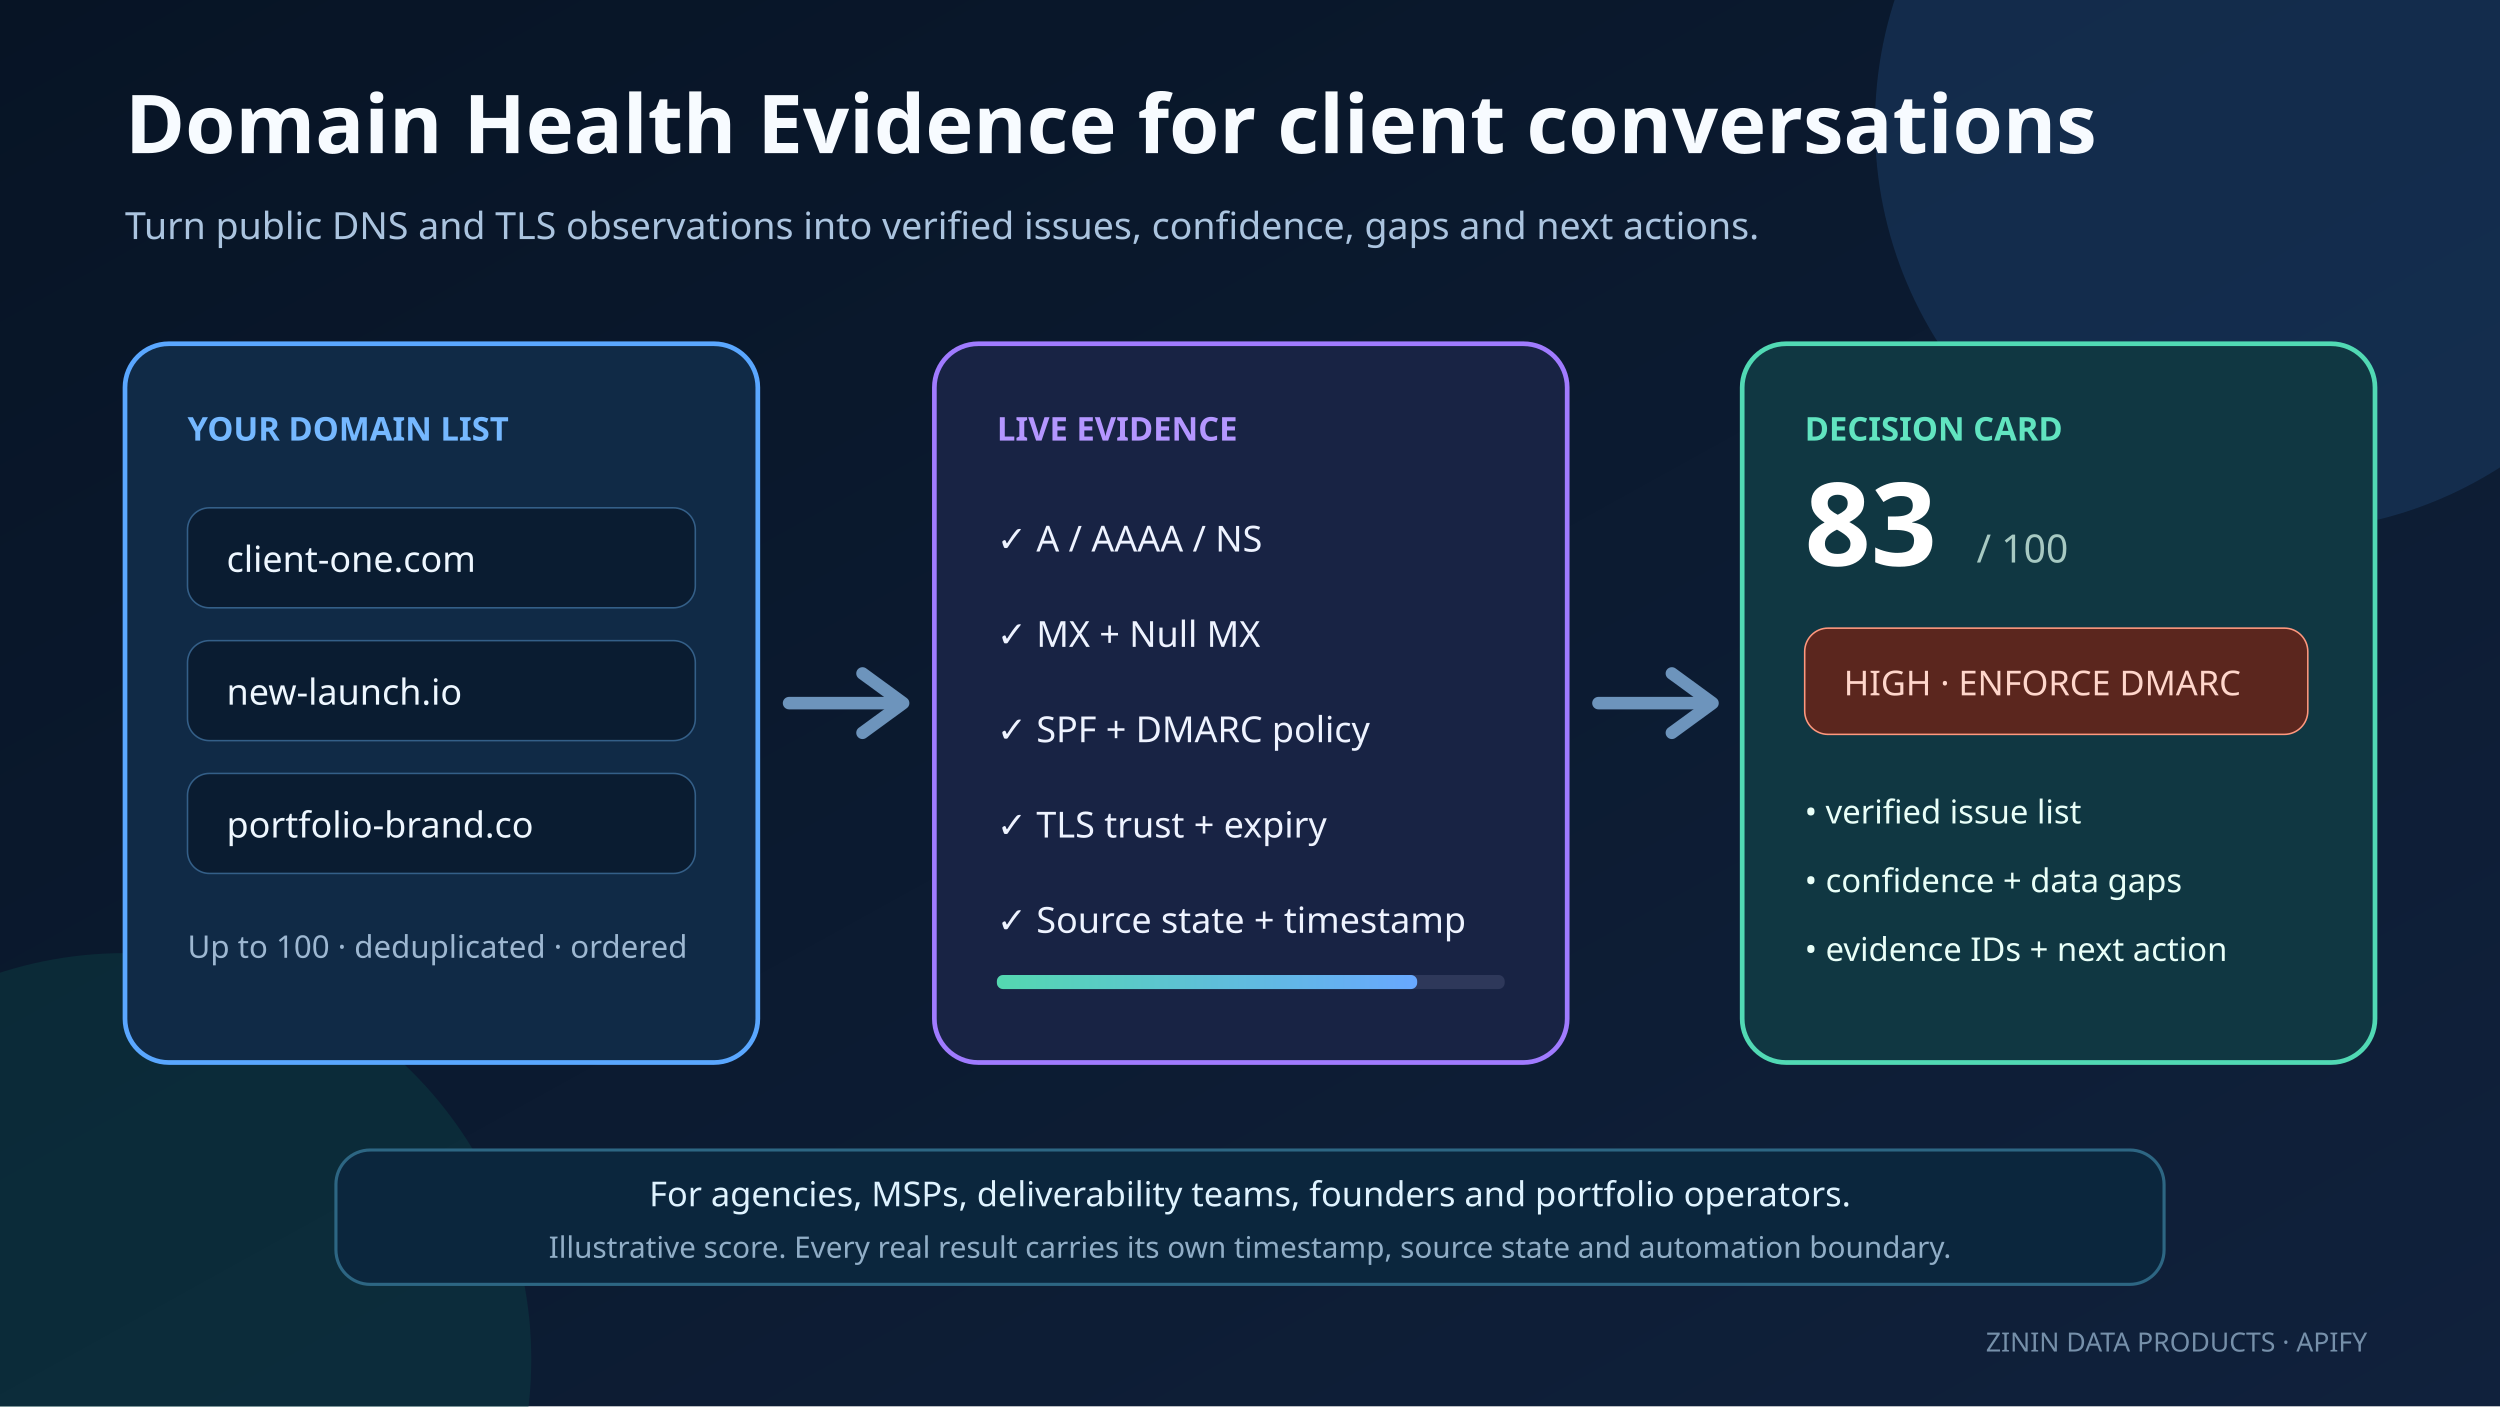
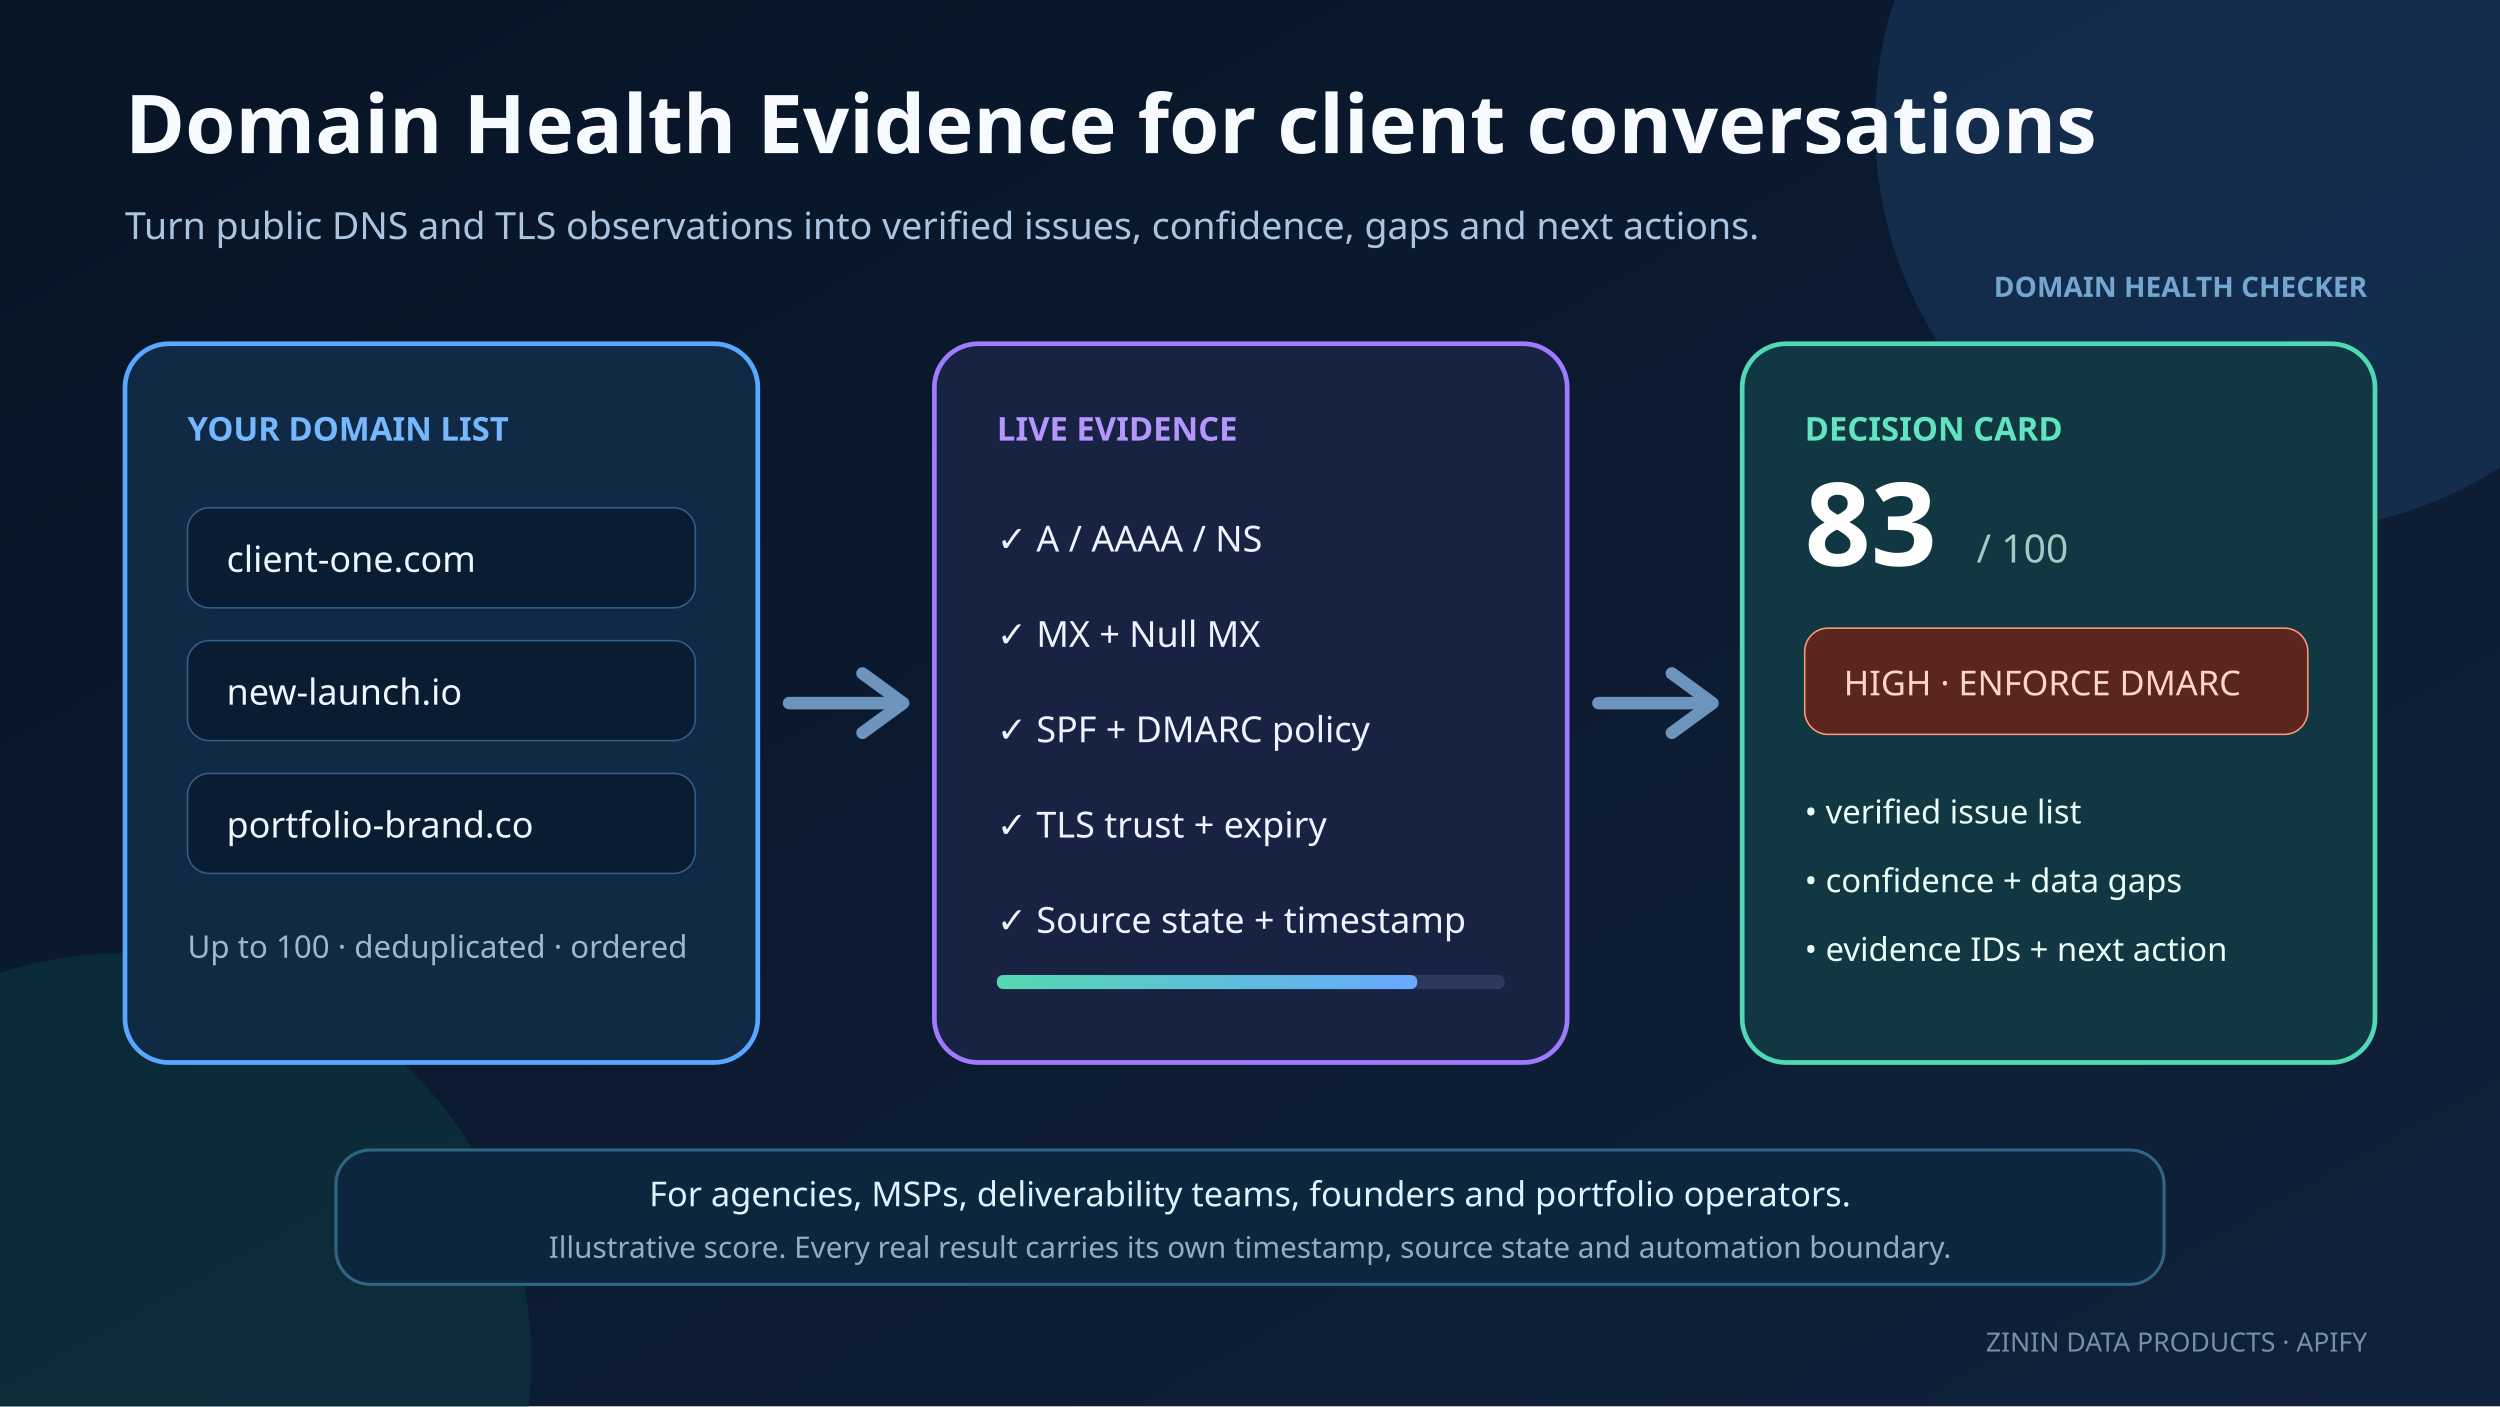
<svg xmlns="http://www.w3.org/2000/svg" width="1600" height="900" viewBox="0 0 1600 900">
  <defs>
    <linearGradient id="bg" x1="0" y1="0" x2="1" y2="1">
      <stop stop-color="#071425" />
      <stop offset="1" stop-color="#10213c" />
    </linearGradient>
    <linearGradient id="score" x1="0" y1="0" x2="1" y2="0">
      <stop stop-color="#54d8b0" />
      <stop offset="1" stop-color="#68a8ff" />
    </linearGradient>
  </defs>
  <rect width="1600" height="900" fill="url(#bg)" />
  <circle cx="1460" cy="80" r="260" fill="#193b63" opacity=".55" />
  <circle cx="80" cy="870" r="260" fill="#0b4b4a" opacity=".35" />
  <text x="80" y="98" fill="#f7fbff" font-family="Verdana" font-size="52" font-weight="700">Domain Health Evidence for client conversations</text>
  <text x="80" y="153" fill="#abc4df" font-family="Verdana" font-size="24">Turn public DNS and TLS observations into verified issues, confidence, gaps and next actions.</text>
+   <text x="1515" y="190" text-anchor="end" fill="#75a6cf" font-family="Verdana" font-size="18" font-weight="700">DOMAIN HEALTH CHECKER</text>
  <rect x="80" y="220" width="405" height="460" rx="28" fill="#102a46" stroke="#5aa7ff" stroke-width="3" />
  <text x="120" y="282" fill="#75b8ff" font-family="Verdana" font-size="21" font-weight="700">YOUR DOMAIN LIST</text>
  <rect x="120" y="325" width="325" height="64" rx="14" fill="#0a1c31" stroke="#345f88" />
  <text x="145" y="366" fill="#eef7ff" font-family="Verdana" font-size="23">client-one.com</text>
  <rect x="120" y="410" width="325" height="64" rx="14" fill="#0a1c31" stroke="#345f88" />
  <text x="145" y="451" fill="#eef7ff" font-family="Verdana" font-size="23">new-launch.io</text>
  <rect x="120" y="495" width="325" height="64" rx="14" fill="#0a1c31" stroke="#345f88" />
  <text x="145" y="536" fill="#eef7ff" font-family="Verdana" font-size="23">portfolio-brand.co</text>
  <text x="120" y="613" fill="#9db7d1" font-family="Verdana" font-size="20">Up to 100 · deduplicated · ordered</text>
  <rect x="598" y="220" width="405" height="460" rx="28" fill="#182344" stroke="#a07bff" stroke-width="3" />
  <text x="638" y="282" fill="#b496ff" font-family="Verdana" font-size="21" font-weight="700">LIVE EVIDENCE</text>
  <g font-family="Verdana" font-size="23" fill="#eef3ff">
    <text x="638" y="353">✓ A / AAAA / NS</text>
    <text x="638" y="414">✓ MX + Null MX</text>
    <text x="638" y="475">✓ SPF + DMARC policy</text>
    <text x="638" y="536">✓ TLS trust + expiry</text>
    <text x="638" y="597">✓ Source state + timestamp</text>
  </g>
  <rect x="638" y="624" width="325" height="9" rx="4" fill="#2e385a" />
  <rect x="638" y="624" width="269" height="9" rx="4" fill="url(#score)" />
  <rect x="1115" y="220" width="405" height="460" rx="28" fill="#103742" stroke="#51d9b4" stroke-width="3" />
  <text x="1155" y="282" fill="#61e4c0" font-family="Verdana" font-size="21" font-weight="700">DECISION CARD</text>
  <text x="1155" y="362" fill="#ffffff" font-family="Verdana" font-size="74" font-weight="700">83</text>
  <text x="1265" y="360" fill="#a7c9c2" font-family="Verdana" font-size="25">/ 100</text>
  <rect x="1155" y="402" width="322" height="68" rx="15" fill="#5b261e" stroke="#ff987e" />
  <text x="1180" y="445" fill="#ffd6cb" font-family="Verdana" font-size="22">HIGH · ENFORCE DMARC</text>
  <g font-family="Verdana" font-size="21" fill="#e9fff8">
    <text x="1155" y="527">• verified issue list</text>
    <text x="1155" y="571">• confidence + data gaps</text>
    <text x="1155" y="615">• evidence IDs + next action</text>
  </g>
  <path d="M505 450H570" stroke="#6d94bc" stroke-width="8" stroke-linecap="round" />
  <path d="M552 431L578 450 552 469" fill="none" stroke="#6d94bc" stroke-width="8" stroke-linecap="round" stroke-linejoin="round" />
  <path d="M1023 450H1088" stroke="#6d94bc" stroke-width="8" stroke-linecap="round" />
  <path d="M1070 431L1096 450 1070 469" fill="none" stroke="#6d94bc" stroke-width="8" stroke-linecap="round" stroke-linejoin="round" />
  <rect x="215" y="736" width="1170" height="86" rx="22" fill="#0b263d" stroke="#2d6683" stroke-width="2" />
  <text x="800" y="772" text-anchor="middle" fill="#dff3ff" font-family="Verdana" font-size="22">For agencies, MSPs, deliverability teams, founders and portfolio operators.</text>
  <text x="800" y="805" text-anchor="middle" fill="#91aec7" font-family="Verdana" font-size="19">Illustrative score. Every real result carries its own timestamp, source state and automation boundary.</text>
  <text x="1515" y="865" text-anchor="end" fill="#7690aa" font-family="Verdana" font-size="17">ZININ DATA PRODUCTS · APIFY</text>
</svg>
